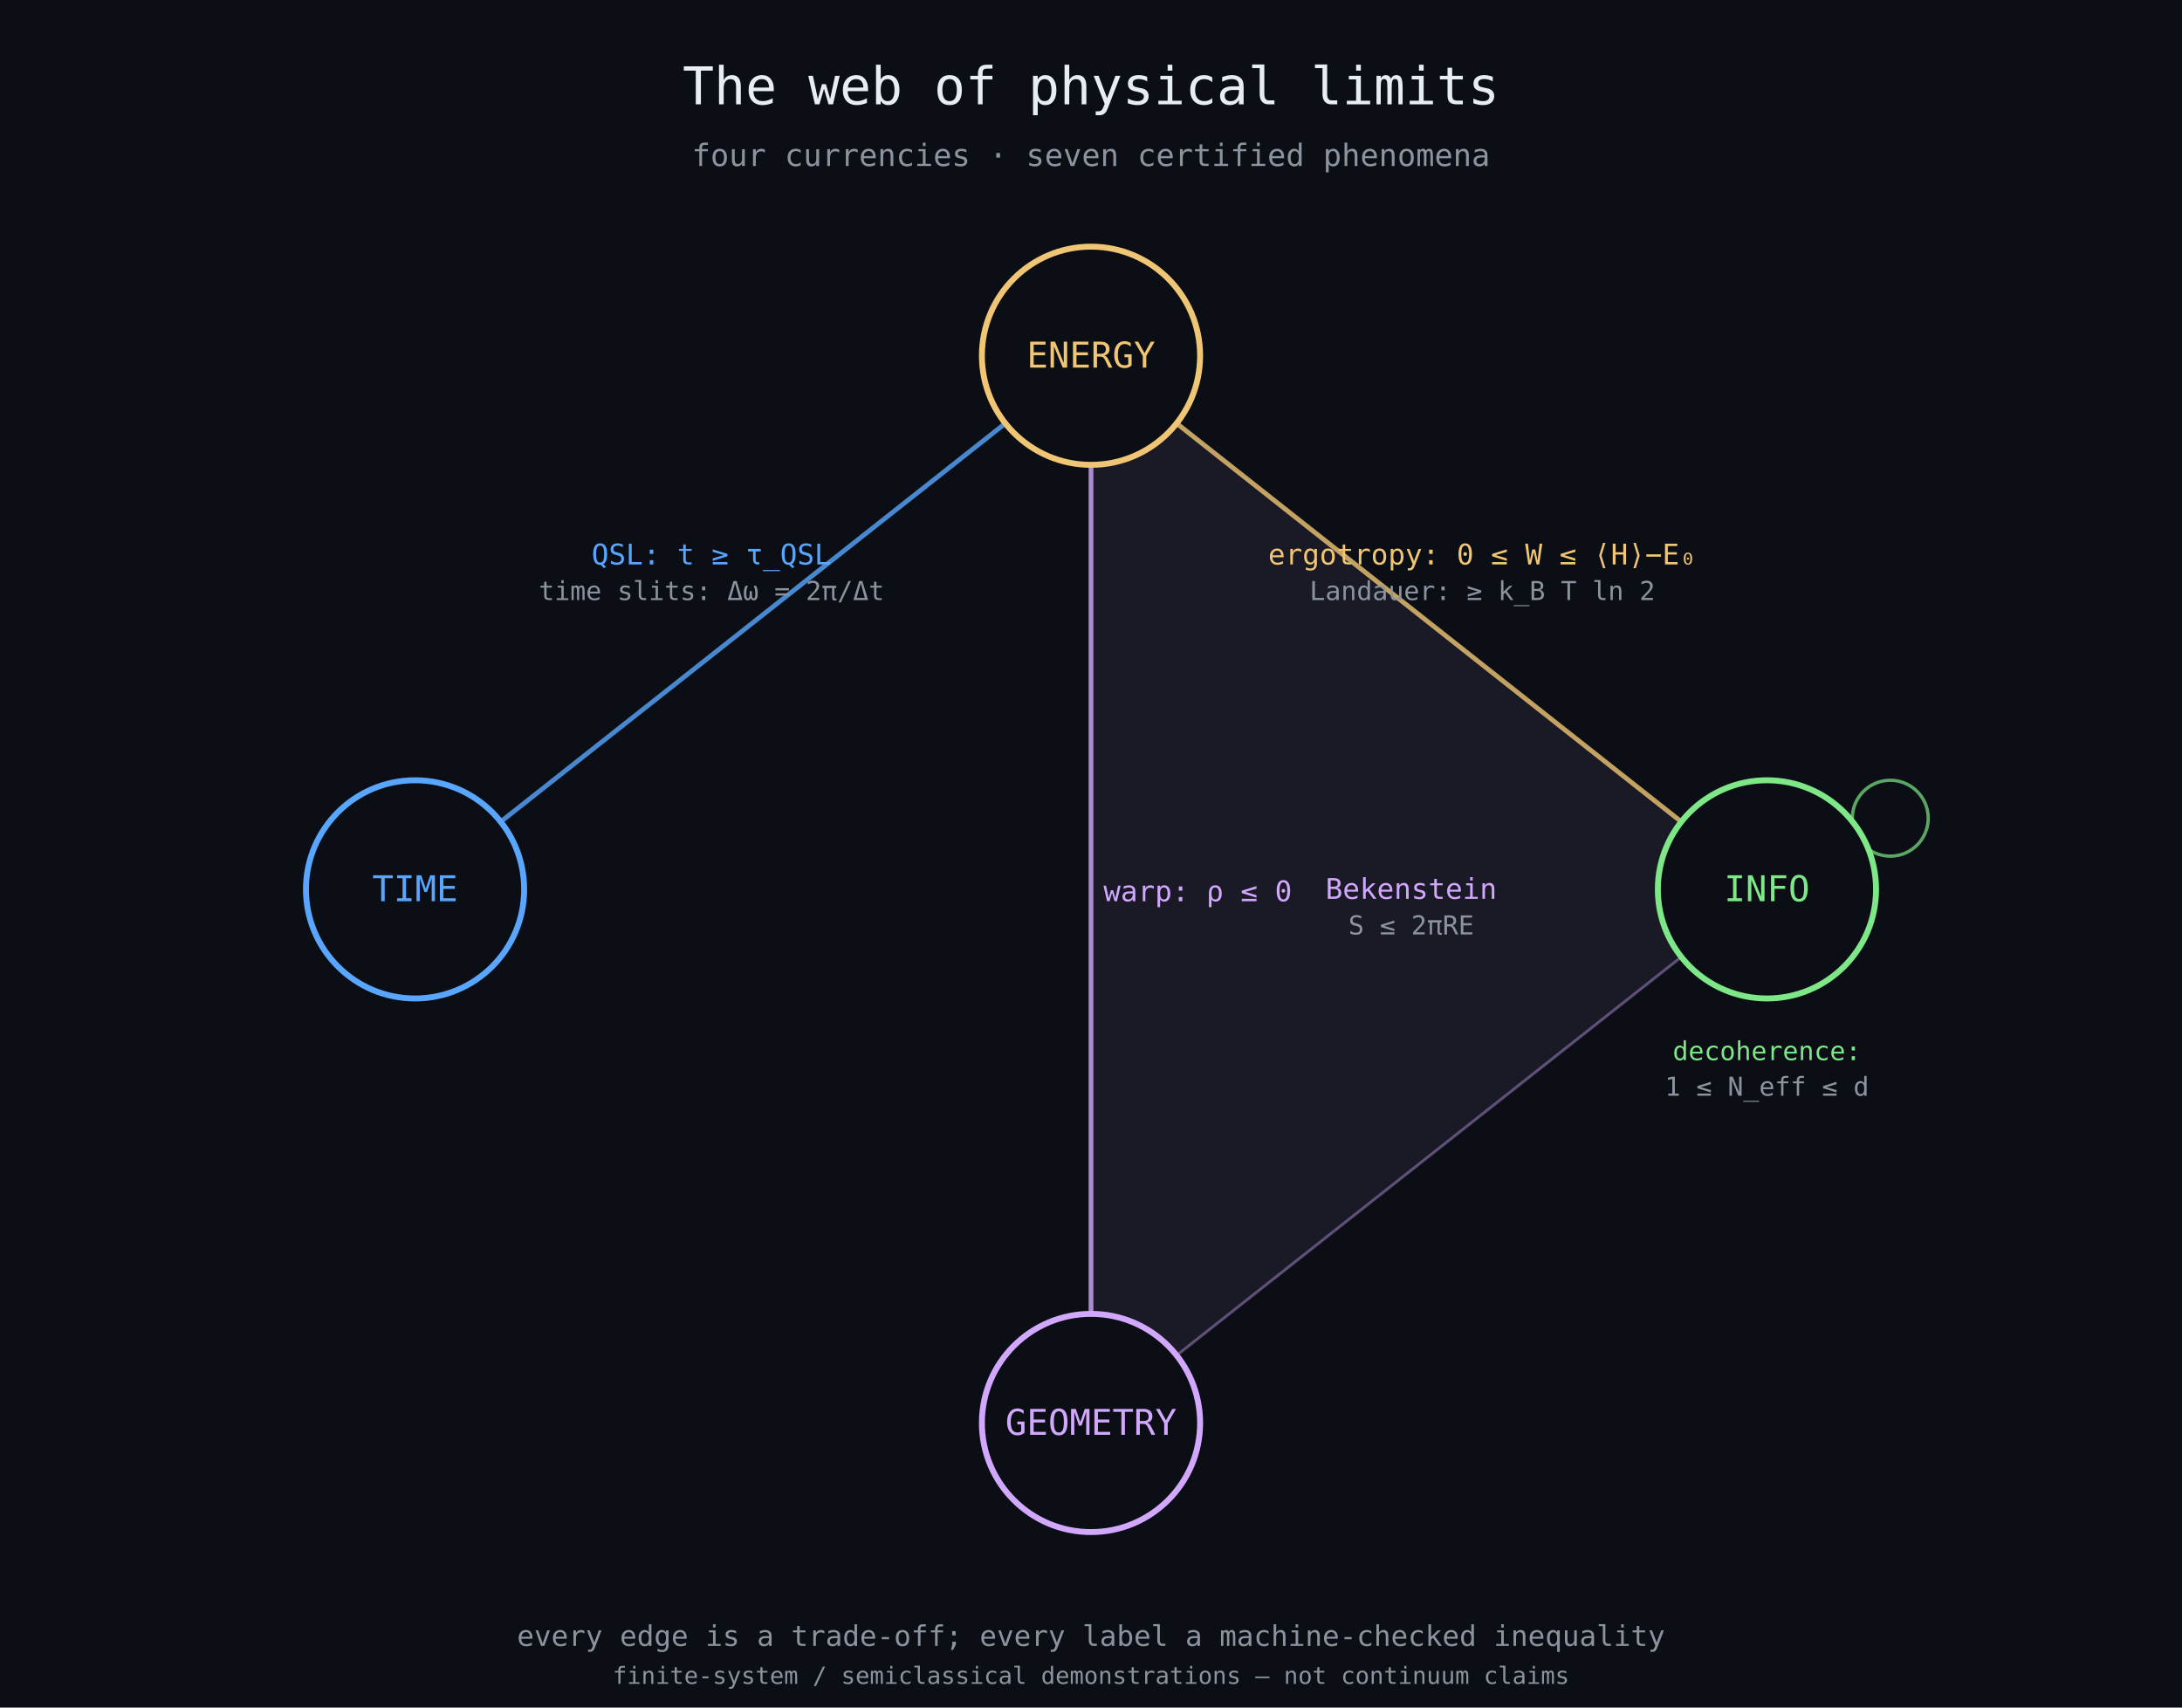
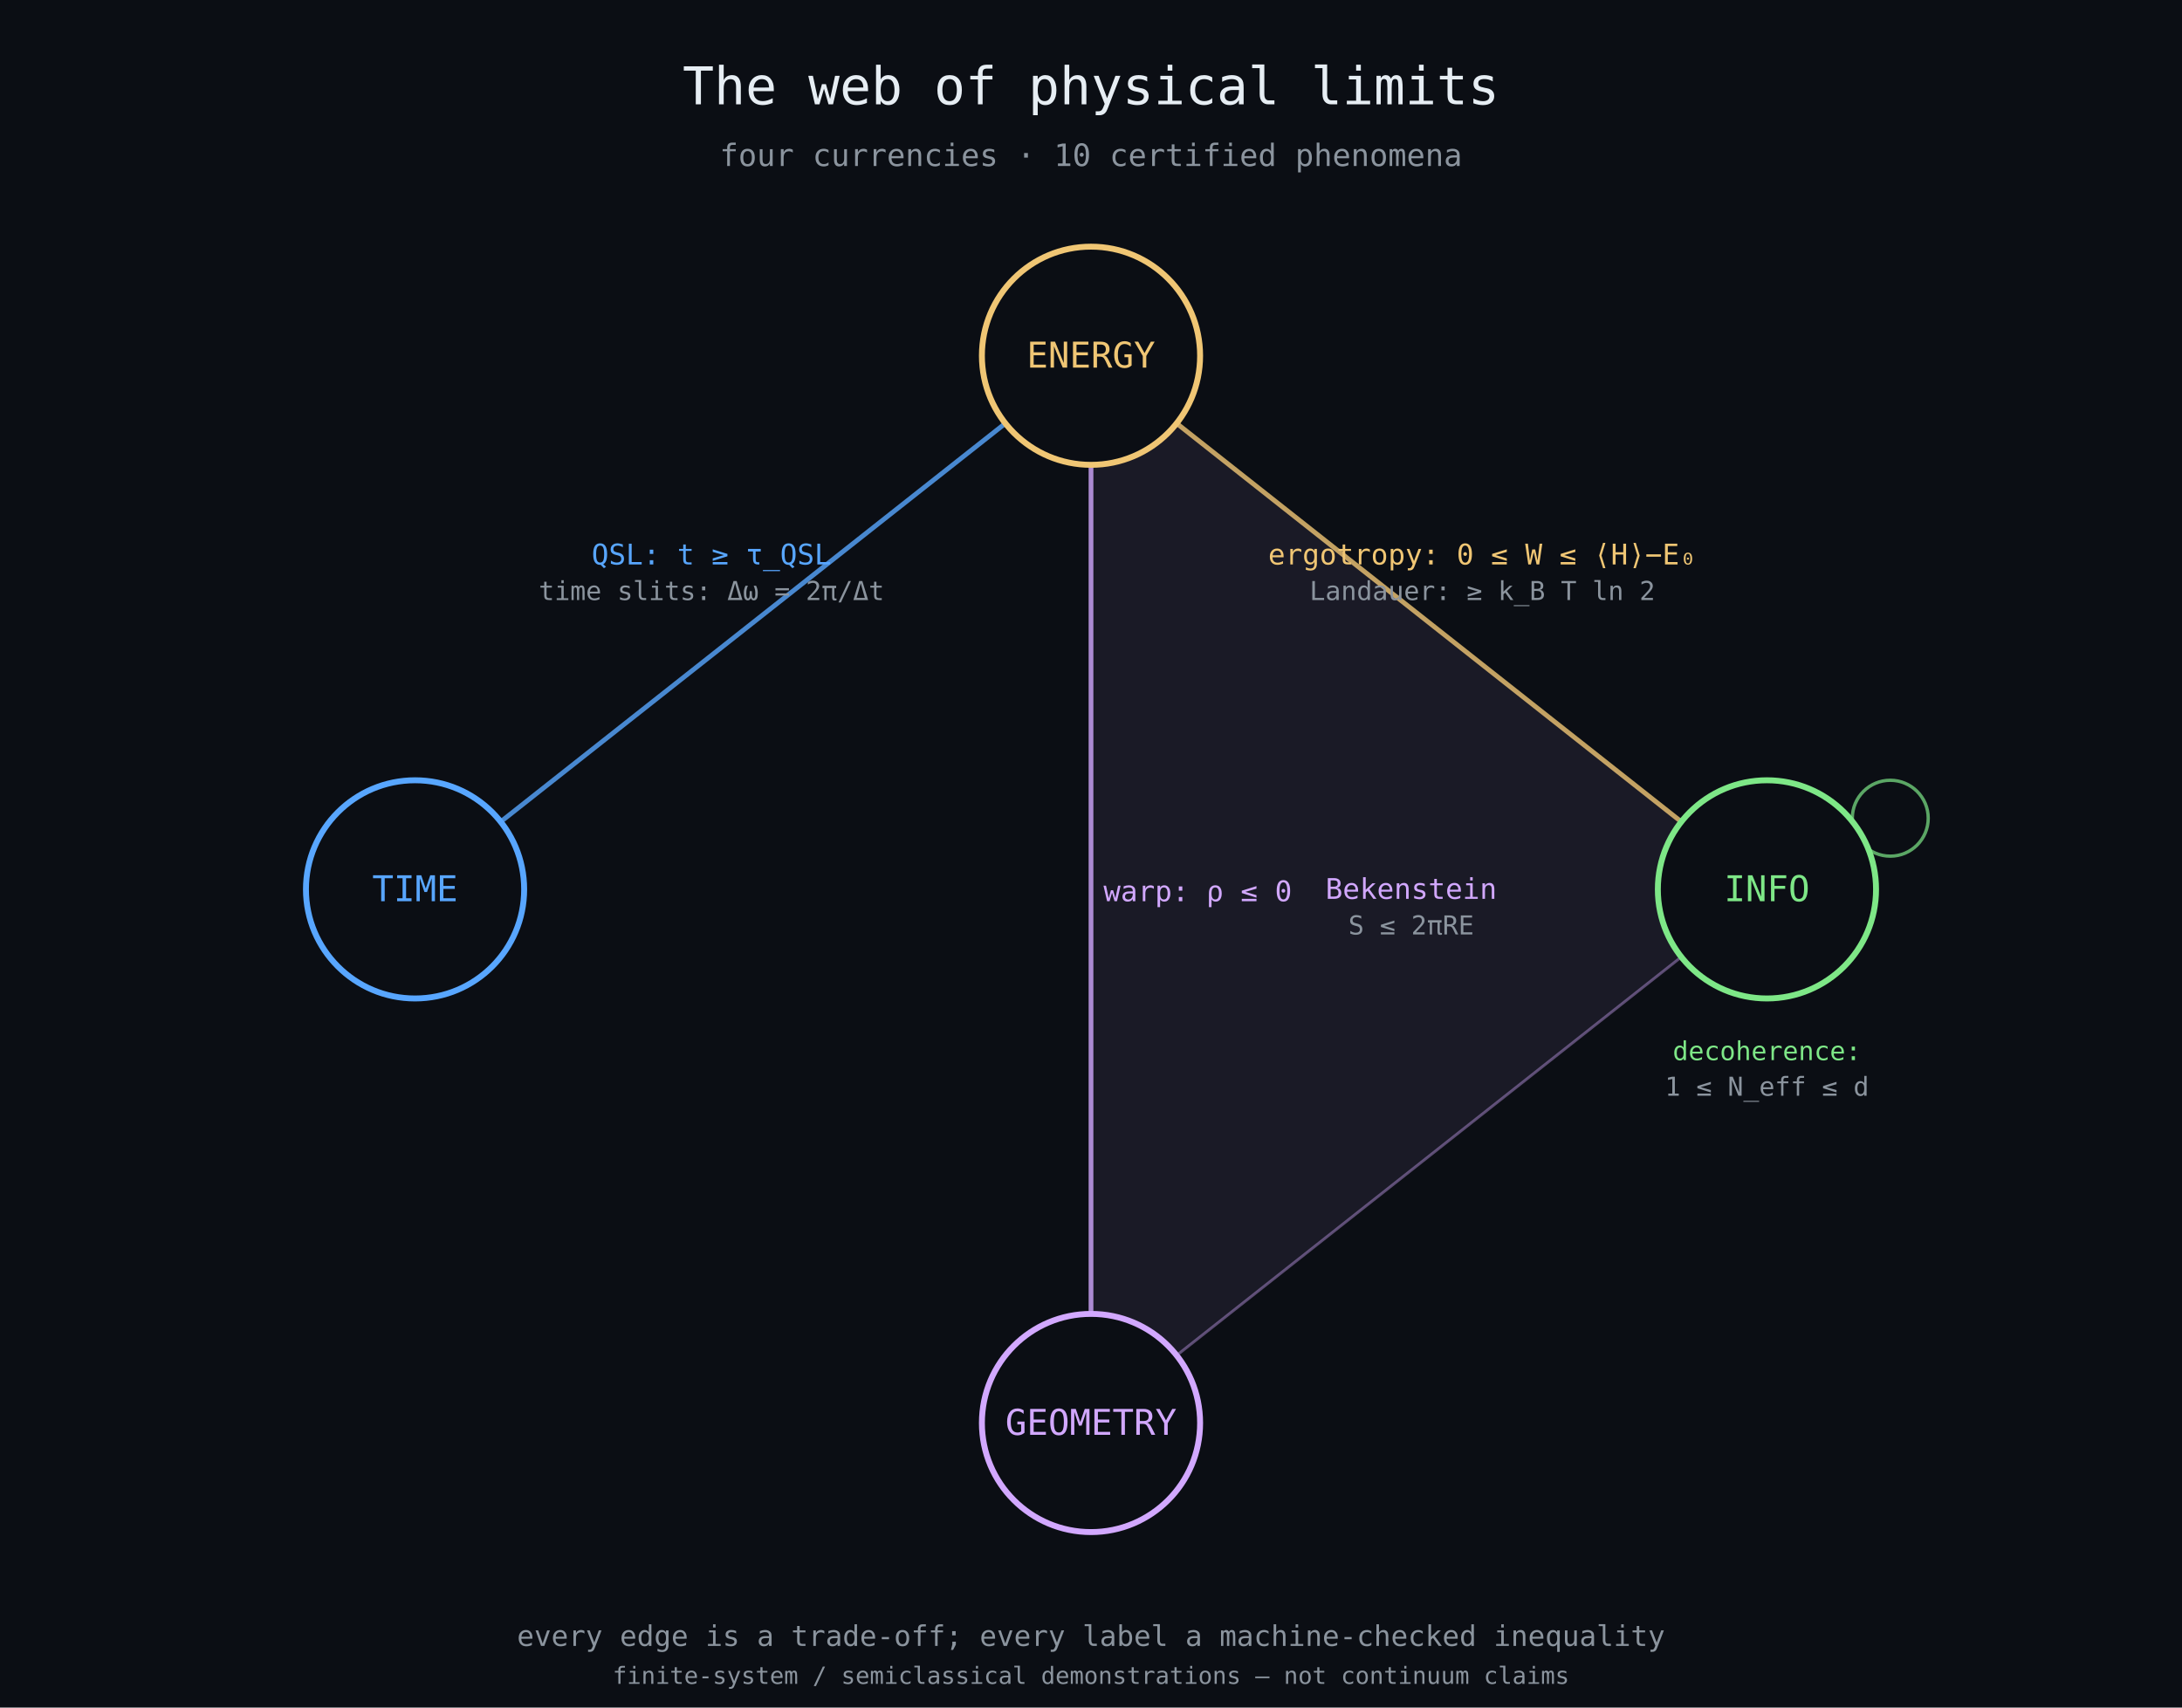
<svg xmlns="http://www.w3.org/2000/svg" width="920" height="720" viewBox="0 0 920 720">
  <rect width="920" height="720" fill="#0b0e14" />
  <text x="460" y="44" font-size="22" fill="#e6edf3" text-anchor="middle" font-family="monospace">The web of physical limits</text>
-   <text x="460" y="70" font-size="13" fill="#8b949e" text-anchor="middle" font-family="monospace">four currencies · seven certified phenomena</text>
+   <text x="460" y="70" font-size="13" fill="#8b949e" text-anchor="middle" font-family="monospace">four currencies · 10 certified phenomena</text>
  <polygon points="460,150 745,375 460,600" fill="#d2a8ff" stroke="none" stroke-width="1" opacity="0.08" />
  <text x="595" y="379" font-size="12" fill="#d2a8ff" text-anchor="middle" font-family="monospace">Bekenstein</text>
  <text x="595" y="394" font-size="11" fill="#8b949e" text-anchor="middle" font-family="monospace">S ≤ 2πRE</text>
  <line x1="175" y1="375" x2="460" y2="150" stroke="#58a6ff" stroke-width="2" opacity="0.8" />
  <line x1="460" y1="150" x2="745" y2="375" stroke="#f0c674" stroke-width="2" opacity="0.8" />
  <line x1="460" y1="150" x2="460" y2="600" stroke="#d2a8ff" stroke-width="2" opacity="0.8" />
  <line x1="745" y1="375" x2="460" y2="600" stroke="#d2a8ff" stroke-width="1.2" opacity="0.4" />
  <text x="300" y="238" font-size="12" fill="#58a6ff" text-anchor="middle" font-family="monospace">QSL:  t ≥ τ_QSL</text>
  <text x="300" y="253" font-size="11" fill="#8b949e" text-anchor="middle" font-family="monospace">time slits:  Δω = 2π/Δt</text>
  <text x="625" y="238" font-size="12" fill="#f0c674" text-anchor="middle" font-family="monospace">ergotropy:  0 ≤ W ≤ ⟨H⟩−E₀</text>
  <text x="625" y="253" font-size="11" fill="#8b949e" text-anchor="middle" font-family="monospace">Landauer:  ≥ k_B T ln 2</text>
  <text x="505" y="380" font-size="12" fill="#d2a8ff" text-anchor="middle" font-family="monospace">warp:  ρ ≤ 0</text>
  <circle cx="797" cy="345" r="16" fill="none" stroke="#7ee787" stroke-width="1.4" opacity="0.7" />
  <text x="745" y="447" font-size="11" fill="#7ee787" text-anchor="middle" font-family="monospace">decoherence:</text>
  <text x="745" y="462" font-size="11" fill="#8b949e" text-anchor="middle" font-family="monospace">1 ≤ N_eff ≤ d</text>
  <circle cx="460" cy="150" r="46" fill="#0b0e14" stroke="#f0c674" stroke-width="2.5" opacity="1" />
  <text x="460" y="155" font-size="15" fill="#f0c674" text-anchor="middle" font-family="monospace">ENERGY</text>
  <circle cx="460" cy="600" r="46" fill="#0b0e14" stroke="#d2a8ff" stroke-width="2.5" opacity="1" />
  <text x="460" y="605" font-size="15" fill="#d2a8ff" text-anchor="middle" font-family="monospace">GEOMETRY</text>
  <circle cx="175" cy="375" r="46" fill="#0b0e14" stroke="#58a6ff" stroke-width="2.5" opacity="1" />
  <text x="175" y="380" font-size="15" fill="#58a6ff" text-anchor="middle" font-family="monospace">TIME</text>
  <circle cx="745" cy="375" r="46" fill="#0b0e14" stroke="#7ee787" stroke-width="2.5" opacity="1" />
  <text x="745" y="380" font-size="15" fill="#7ee787" text-anchor="middle" font-family="monospace">INFO</text>
  <text x="460" y="694" font-size="12" fill="#8b949e" text-anchor="middle" font-family="monospace">every edge is a trade-off; every label a machine-checked inequality</text>
  <text x="460" y="710" font-size="10" fill="#8b949e" text-anchor="middle" font-family="monospace">finite-system / semiclassical demonstrations — not continuum claims</text>
</svg>
